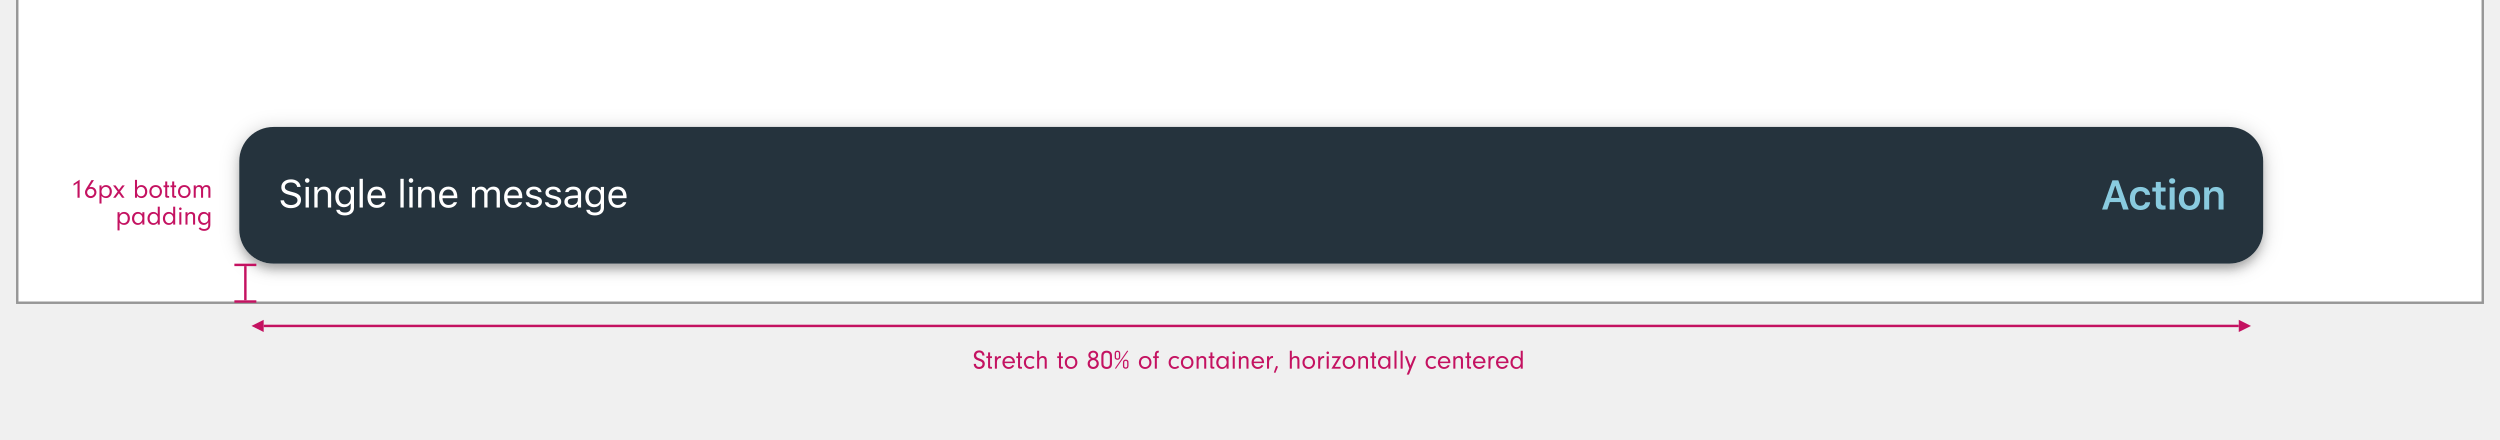
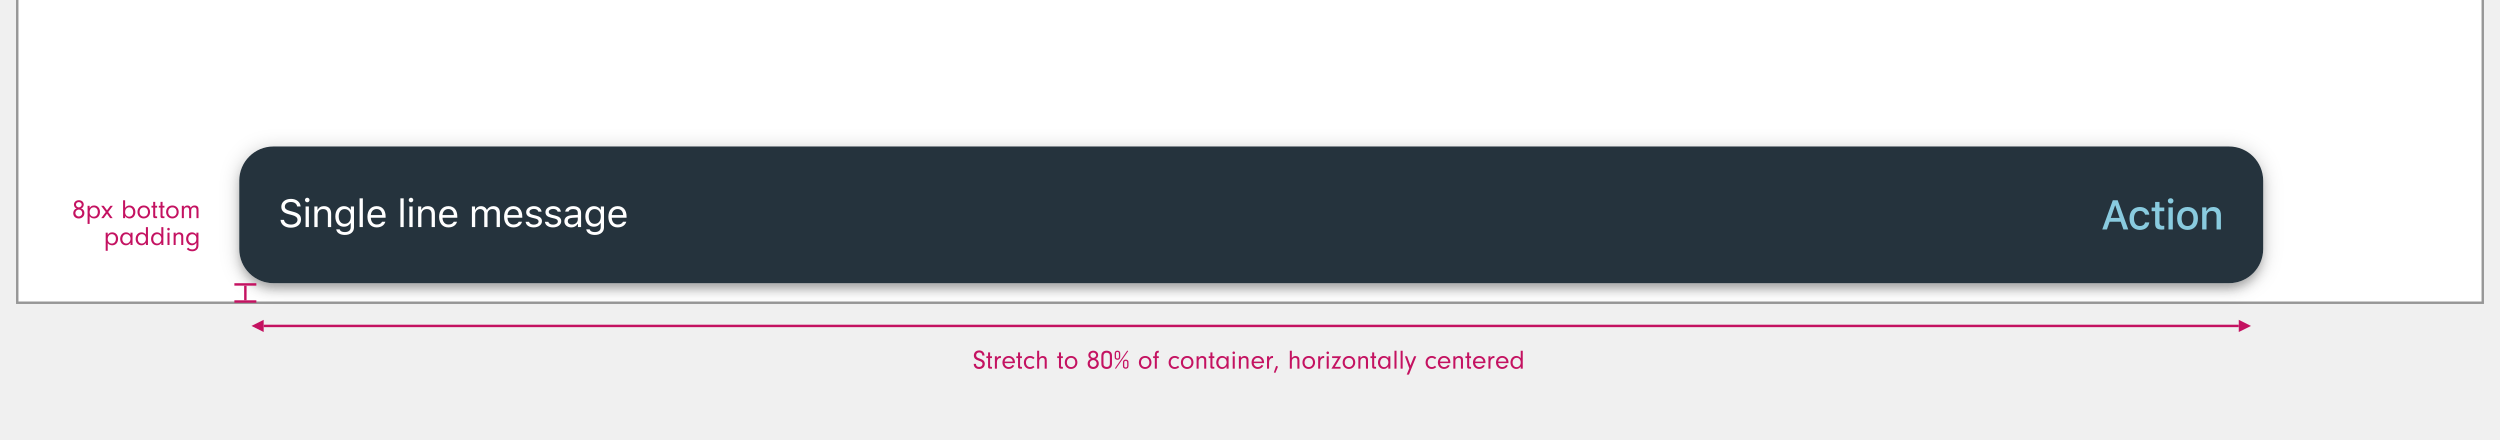
<svg xmlns="http://www.w3.org/2000/svg" xmlns:xlink="http://www.w3.org/1999/xlink" width="1024" height="180" viewBox="0 0 1024 180">
  <defs>
-     <rect id="4-b" width="829" height="56" rx="14" />
+     <rect id="4-b" width="829" height="56" x="0" y="0" rx="14" />
    <filter id="4-a" width="103%" height="144.6%" x="-1.5%" y="-20.5%" filterUnits="objectBoundingBox">
      <feOffset dy="1" in="SourceAlpha" result="shadowOffsetOuter1" />
      <feGaussianBlur in="shadowOffsetOuter1" result="shadowBlurOuter1" stdDeviation="4" />
      <feColorMatrix in="shadowBlurOuter1" result="shadowMatrixOuter1" values="0 0 0 0 0   0 0 0 0 0   0 0 0 0 0  0 0 0 0.2 0" />
      <feMorphology in="SourceAlpha" radius="1" result="shadowSpreadOuter2" />
      <feOffset dy="3" in="shadowSpreadOuter2" result="shadowOffsetOuter2" />
      <feGaussianBlur in="shadowOffsetOuter2" result="shadowBlurOuter2" stdDeviation="1.5" />
      <feColorMatrix in="shadowBlurOuter2" result="shadowMatrixOuter2" values="0 0 0 0 0   0 0 0 0 0   0 0 0 0 0  0 0 0 0.12 0" />
      <feOffset dy="3" in="SourceAlpha" result="shadowOffsetOuter3" />
      <feGaussianBlur in="shadowOffsetOuter3" result="shadowBlurOuter3" stdDeviation="2" />
      <feColorMatrix in="shadowBlurOuter3" result="shadowMatrixOuter3" values="0 0 0 0 0   0 0 0 0 0   0 0 0 0 0  0 0 0 0.14 0" />
      <feMerge>
        <feMergeNode in="shadowMatrixOuter1" />
        <feMergeNode in="shadowMatrixOuter2" />
        <feMergeNode in="shadowMatrixOuter3" />
      </feMerge>
    </filter>
  </defs>
  <g fill="none" fill-rule="evenodd">
    <rect width="1024" height="180" fill="#FFF" fill-opacity=".01" fill-rule="nonzero" />
    <g transform="translate(7)">
      <polyline fill="#FFF" fill-rule="nonzero" stroke="#979797" points="1009.876 0 1009.876 124 0 124 0 0 0 0" transform="translate(.062)" />
-       <g transform="translate(91 52)">
+       <g transform="translate(91 60)">
        <use fill="#000" filter="url(#4-a)" xlink:href="#4-b" />
        <use fill="#F7F7F7" xlink:href="#4-b" />
        <rect width="829" height="56" fill="#25333D" rx="14" />
-         <path fill="#89CBDF" fill-rule="nonzero" d="M9.129,12.833 L8.117,9.77 L3.709,9.77 L2.68,12.833 L0.513,12.833 L4.763,0.855 L7.17,0.855 L11.429,12.833 L9.129,12.833 Z M5.851,3.138 L4.207,8.077 L7.619,8.077 L5.992,3.138 L5.851,3.138 Z M20.208,6.807 L18.249,6.807 C18.058,5.927 17.377,5.296 16.248,5.296 C14.837,5.296 13.999,6.383 13.999,8.268 C13.999,10.177 14.845,11.289 16.248,11.289 C17.319,11.289 18.033,10.783 18.249,9.836 L20.208,9.836 C19.983,11.737 18.556,13.016 16.256,13.016 C13.525,13.016 11.915,11.256 11.915,8.268 C11.915,5.321 13.517,3.569 16.248,3.569 C18.581,3.569 19.992,4.897 20.208,6.807 Z M22.537,1.527 L24.587,1.527 L24.587,3.81 L26.53,3.81 L26.53,5.454 L24.587,5.454 L24.587,9.911 C24.587,10.808 24.969,11.206 25.832,11.206 C26.123,11.206 26.281,11.189 26.53,11.165 L26.53,12.775 C26.231,12.833 25.849,12.875 25.45,12.875 C23.367,12.875 22.537,12.169 22.537,10.409 L22.537,5.454 L21.101,5.454 L21.101,3.81 L22.537,3.81 L22.537,1.527 Z M28.203,12.833 L28.203,3.752 L30.253,3.752 L30.253,12.833 L28.203,12.833 Z M29.224,2.274 C28.477,2.274 27.954,1.793 27.954,1.137 C27.954,0.481 28.477,0 29.224,0 C29.979,0 30.494,0.481 30.494,1.137 C30.494,1.793 29.979,2.274 29.224,2.274 Z M36.31,13.016 C33.587,13.016 31.943,11.239 31.943,8.292 C31.943,5.362 33.612,3.569 36.31,3.569 C39.016,3.569 40.676,5.354 40.676,8.292 C40.676,11.239 39.024,13.016 36.31,13.016 Z M36.31,11.289 C37.746,11.289 38.559,10.193 38.559,8.292 C38.559,6.4 37.737,5.296 36.31,5.296 C34.874,5.296 34.052,6.4 34.052,8.292 C34.052,10.193 34.874,11.289 36.31,11.289 Z M42.341,12.833 L42.341,3.752 L44.325,3.752 L44.325,5.205 L44.466,5.205 C44.898,4.192 45.811,3.569 47.164,3.569 C49.189,3.569 50.293,4.79 50.293,6.956 L50.293,12.833 L48.235,12.833 L48.235,7.446 C48.235,6.06 47.654,5.362 46.4,5.362 C45.172,5.362 44.4,6.209 44.4,7.545 L44.4,12.833 L42.341,12.833 Z" transform="translate(762.487 21)" />
+         <path fill="#89CBDF" fill-rule="nonzero" d="M9.271,17 L8.175,13.821 L3.61,13.821 L2.506,17 L0.597,17 L4.921,5.022 L6.922,5.022 L11.247,17 L9.271,17 Z M5.826,7.197 L4.083,12.26 L7.702,12.26 L5.967,7.197 L5.826,7.197 Z M19.868,10.916 L18.133,10.916 C17.925,10.036 17.195,9.38 16,9.38 C14.506,9.38 13.592,10.525 13.592,12.451 C13.592,14.41 14.514,15.581 16,15.581 C17.129,15.581 17.901,15.066 18.133,14.095 L19.868,14.095 C19.635,15.913 18.241,17.174 16.008,17.174 C13.377,17.174 11.766,15.398 11.766,12.451 C11.766,9.554 13.368,7.786 16,7.786 C18.266,7.786 19.635,9.106 19.868,10.916 Z M22.255,5.711 L24.04,5.711 L24.04,8.002 L25.999,8.002 L25.999,9.504 L24.04,9.504 L24.04,14.153 C24.04,15.099 24.43,15.514 25.318,15.514 C25.592,15.514 25.75,15.498 25.999,15.473 L25.999,16.958 C25.708,17.008 25.376,17.05 25.028,17.05 C23.044,17.05 22.255,16.353 22.255,14.609 L22.255,9.504 L20.819,9.504 L20.819,8.002 L22.255,8.002 L22.255,5.711 Z M27.722,17 L27.722,7.96 L29.499,7.96 L29.499,17 L27.722,17 Z M28.61,6.375 C27.946,6.375 27.457,5.902 27.457,5.288 C27.457,4.665 27.946,4.192 28.61,4.192 C29.274,4.192 29.764,4.665 29.764,5.288 C29.764,5.902 29.274,6.375 28.61,6.375 Z M35.53,17.174 C32.882,17.174 31.263,15.406 31.263,12.476 C31.263,9.562 32.89,7.786 35.53,7.786 C38.161,7.786 39.788,9.562 39.788,12.476 C39.788,15.406 38.17,17.174 35.53,17.174 Z M35.53,15.589 C37.074,15.589 37.954,14.443 37.954,12.476 C37.954,10.517 37.074,9.372 35.53,9.372 C33.978,9.372 33.106,10.517 33.106,12.476 C33.106,14.452 33.978,15.589 35.53,15.589 Z M41.52,17 L41.52,7.96 L43.238,7.96 L43.238,9.396 L43.371,9.396 C43.811,8.392 44.707,7.786 46.069,7.786 C48.086,7.786 49.198,8.998 49.198,11.148 L49.198,17 L47.413,17 L47.413,11.596 C47.413,10.144 46.783,9.421 45.463,9.421 C44.143,9.421 43.305,10.301 43.305,11.712 L43.305,17 L41.52,17 Z" transform="translate(762.487 17)" />
        <path fill="#FFF" fill-rule="nonzero" d="M16.898,30.055 L18.32,30.055 C18.492,31.234 19.617,31.984 21.219,31.984 C22.734,31.984 23.852,31.164 23.852,30.047 C23.852,29.086 23.148,28.477 21.594,28.086 L20.148,27.711 C18.109,27.195 17.227,26.273 17.227,24.672 C17.227,22.758 18.828,21.461 21.211,21.461 C23.391,21.461 25.016,22.758 25.133,24.578 L23.719,24.578 C23.523,23.422 22.57,22.734 21.164,22.734 C19.664,22.734 18.672,23.484 18.672,24.625 C18.672,25.508 19.289,26.016 20.844,26.414 L22.023,26.727 C24.359,27.312 25.297,28.219 25.297,29.875 C25.297,31.945 23.664,33.266 21.086,33.266 C18.695,33.266 17.047,32 16.898,30.055 Z M27.172,33 L27.172,24.578 L28.516,24.578 L28.516,33 L27.172,33 Z M27.844,22.867 C27.328,22.867 26.907,22.445 26.907,21.93 C26.907,21.414 27.328,20.992 27.844,20.992 C28.36,20.992 28.782,21.414 28.782,21.93 C28.782,22.445 28.36,22.867 27.844,22.867 Z M30.758,33 L30.758,24.578 L32.04,24.578 L32.04,25.906 L32.165,25.906 C32.587,24.977 33.407,24.43 34.696,24.43 C36.587,24.43 37.641,25.547 37.641,27.547 L37.641,33 L36.297,33 L36.297,27.875 C36.297,26.359 35.657,25.641 34.313,25.641 C32.969,25.641 32.102,26.539 32.102,28.016 L32.102,33 L30.758,33 Z M43.181,31.688 C44.743,31.688 45.681,30.5 45.681,28.664 C45.681,26.828 44.735,25.641 43.181,25.641 C41.618,25.641 40.743,26.828 40.743,28.664 C40.743,30.5 41.618,31.688 43.181,31.688 Z M43.243,36.234 C41.212,36.234 39.915,35.32 39.712,33.93 L41.134,33.93 C41.282,34.617 42.032,35.062 43.243,35.062 C44.751,35.062 45.649,34.32 45.649,33.078 L45.649,31.422 L45.524,31.422 C44.993,32.352 44.04,32.875 42.884,32.875 C40.704,32.875 39.352,31.188 39.352,28.664 C39.352,26.141 40.72,24.43 42.884,24.43 C44.063,24.43 45.102,25.008 45.587,25.914 L45.712,25.914 L45.712,24.578 L46.993,24.578 L46.993,33.148 C46.993,35.031 45.54,36.234 43.243,36.234 Z M49.282,33 L49.282,21.234 L50.626,21.234 L50.626,33 L49.282,33 Z M56.275,25.617 C54.931,25.617 53.994,26.602 53.892,28.094 L58.533,28.094 C58.502,26.602 57.611,25.617 56.275,25.617 Z M58.494,30.82 L59.837,30.82 C59.431,32.266 58.134,33.148 56.291,33.148 C53.955,33.148 52.494,31.461 52.494,28.797 C52.494,26.148 53.978,24.43 56.291,24.43 C58.564,24.43 59.947,26.047 59.947,28.664 L59.947,29.18 L53.892,29.18 L53.892,29.242 C53.962,30.906 54.892,31.961 56.322,31.961 C57.408,31.961 58.142,31.562 58.494,30.82 Z M66.01,33 L66.01,21.234 L67.354,21.234 L67.354,33 L66.01,33 Z M69.674,33 L69.674,24.578 L71.018,24.578 L71.018,33 L69.674,33 Z M70.346,22.867 C69.831,22.867 69.409,22.445 69.409,21.93 C69.409,21.414 69.831,20.992 70.346,20.992 C70.862,20.992 71.284,21.414 71.284,21.93 C71.284,22.445 70.862,22.867 70.346,22.867 Z M73.261,33 L73.261,24.578 L74.542,24.578 L74.542,25.906 L74.667,25.906 C75.089,24.977 75.909,24.43 77.198,24.43 C79.089,24.43 80.143,25.547 80.143,27.547 L80.143,33 L78.8,33 L78.8,27.875 C78.8,26.359 78.159,25.641 76.815,25.641 C75.472,25.641 74.604,26.539 74.604,28.016 L74.604,33 L73.261,33 Z M85.636,25.617 C84.292,25.617 83.355,26.602 83.253,28.094 L87.894,28.094 C87.863,26.602 86.972,25.617 85.636,25.617 Z M87.855,30.82 L89.198,30.82 C88.792,32.266 87.495,33.148 85.652,33.148 C83.316,33.148 81.855,31.461 81.855,28.797 C81.855,26.148 83.339,24.43 85.652,24.43 C87.925,24.43 89.308,26.047 89.308,28.664 L89.308,29.18 L83.253,29.18 L83.253,29.242 C83.323,30.906 84.253,31.961 85.683,31.961 C86.769,31.961 87.503,31.562 87.855,30.82 Z M95.293,33 L95.293,24.578 L96.574,24.578 L96.574,25.906 L96.699,25.906 C97.082,24.969 97.926,24.43 99.051,24.43 C100.191,24.43 100.988,25.031 101.379,25.906 L101.504,25.906 C101.957,25.016 102.918,24.43 104.082,24.43 C105.801,24.43 106.762,25.414 106.762,27.18 L106.762,33 L105.418,33 L105.418,27.492 C105.418,26.25 104.832,25.641 103.644,25.641 C102.472,25.641 101.691,26.516 101.691,27.586 L101.691,33 L100.347,33 L100.347,27.281 C100.347,26.281 99.652,25.641 98.59,25.641 C97.488,25.641 96.637,26.594 96.637,27.781 L96.637,33 L95.293,33 Z M112.254,25.617 C110.91,25.617 109.973,26.602 109.871,28.094 L114.512,28.094 C114.481,26.602 113.59,25.617 112.254,25.617 Z M114.473,30.82 L115.817,30.82 C115.41,32.266 114.113,33.148 112.27,33.148 C109.934,33.148 108.473,31.461 108.473,28.797 C108.473,26.148 109.957,24.43 112.27,24.43 C114.543,24.43 115.926,26.047 115.926,28.664 L115.926,29.18 L109.871,29.18 L109.871,29.242 C109.942,30.906 110.871,31.961 112.301,31.961 C113.387,31.961 114.121,31.562 114.473,30.82 Z M117.52,26.883 C117.52,25.484 118.872,24.43 120.661,24.43 C122.426,24.43 123.653,25.305 123.832,26.688 L122.504,26.688 C122.325,26.016 121.668,25.57 120.653,25.57 C119.653,25.57 118.872,26.078 118.872,26.828 C118.872,27.406 119.34,27.766 120.332,28.008 L121.629,28.32 C123.215,28.703 123.981,29.391 123.981,30.602 C123.981,32.109 122.52,33.148 120.606,33.148 C118.731,33.148 117.442,32.25 117.293,30.852 L118.676,30.852 C118.903,31.562 119.575,32.016 120.653,32.016 C121.786,32.016 122.598,31.477 122.598,30.703 C122.598,30.125 122.161,29.734 121.262,29.516 L119.817,29.164 C118.239,28.781 117.52,28.102 117.52,26.883 Z M125.419,26.883 C125.419,25.484 126.77,24.43 128.559,24.43 C130.325,24.43 131.552,25.305 131.731,26.688 L130.403,26.688 C130.223,26.016 129.567,25.57 128.552,25.57 C127.552,25.57 126.77,26.078 126.77,26.828 C126.77,27.406 127.239,27.766 128.231,28.008 L129.528,28.32 C131.114,28.703 131.88,29.391 131.88,30.602 C131.88,32.109 130.419,33.148 128.505,33.148 C126.63,33.148 125.341,32.25 125.192,30.852 L126.575,30.852 C126.802,31.562 127.473,32.016 128.552,32.016 C129.684,32.016 130.497,31.477 130.497,30.703 C130.497,30.125 130.059,29.734 129.161,29.516 L127.716,29.164 C126.138,28.781 125.419,28.102 125.419,26.883 Z M136.263,31.969 C137.646,31.969 138.669,31.062 138.669,29.859 L138.669,29.086 L136.403,29.234 C135.122,29.32 134.56,29.766 134.56,30.609 C134.56,31.469 135.286,31.969 136.263,31.969 Z M136.013,33.148 C134.38,33.148 133.169,32.18 133.169,30.641 C133.169,29.133 134.278,28.266 136.239,28.148 L138.669,28 L138.669,27.234 C138.669,26.195 138.021,25.625 136.763,25.625 C135.755,25.625 135.052,26.008 134.864,26.672 L133.505,26.672 C133.685,25.32 135.013,24.43 136.81,24.43 C138.864,24.43 140.013,25.484 140.013,27.234 L140.013,33 L138.732,33 L138.732,31.758 L138.607,31.758 C138.06,32.656 137.138,33.148 136.013,33.148 Z M145.583,31.688 C147.146,31.688 148.083,30.5 148.083,28.664 C148.083,26.828 147.138,25.641 145.583,25.641 C144.021,25.641 143.146,26.828 143.146,28.664 C143.146,30.5 144.021,31.688 145.583,31.688 Z M145.646,36.234 C143.615,36.234 142.318,35.32 142.115,33.93 L143.537,33.93 C143.685,34.617 144.435,35.062 145.646,35.062 C147.154,35.062 148.052,34.32 148.052,33.078 L148.052,31.422 L147.927,31.422 C147.396,32.352 146.443,32.875 145.287,32.875 C143.107,32.875 141.755,31.188 141.755,28.664 C141.755,26.141 143.123,24.43 145.287,24.43 C146.466,24.43 147.505,25.008 147.99,25.914 L148.115,25.914 L148.115,24.578 L149.396,24.578 L149.396,33.148 C149.396,35.031 147.943,36.234 145.646,36.234 Z M154.967,25.617 C153.623,25.617 152.685,26.602 152.584,28.094 L157.224,28.094 C157.193,26.602 156.303,25.617 154.967,25.617 Z M157.185,30.82 L158.529,30.82 C158.123,32.266 156.826,33.148 154.982,33.148 C152.646,33.148 151.185,31.461 151.185,28.797 C151.185,26.148 152.67,24.43 154.982,24.43 C157.256,24.43 158.638,26.047 158.638,28.664 L158.638,29.18 L152.584,29.18 L152.584,29.242 C152.654,30.906 153.584,31.961 155.013,31.961 C156.099,31.961 156.834,31.562 157.185,30.82 Z" />
      </g>
-       <path fill="#C41261" fill-rule="nonzero" d="M24.747,74.994 L23.13,76.072 L23.13,75.236 L25.616,73.608 L25.616,81 L24.747,81 L24.747,74.994 Z M31.501,73.773 L29.62,76.71 C29.928,76.6 30.071,76.567 30.335,76.567 C31.556,76.567 32.502,77.524 32.502,78.767 C32.502,80.065 31.435,81.132 30.137,81.132 C28.828,81.132 27.816,80.098 27.816,78.767 C27.816,78.228 27.959,77.821 28.377,77.15 L30.478,73.773 L31.501,73.773 Z M30.181,77.315 C29.345,77.315 28.685,77.953 28.685,78.767 C28.685,79.625 29.334,80.307 30.159,80.307 C30.984,80.307 31.644,79.636 31.644,78.8 C31.644,77.975 30.995,77.315 30.181,77.315 Z M33.745,75.929 L34.581,75.929 L34.581,76.853 C35.065,76.105 35.582,75.808 36.429,75.808 C37.837,75.808 38.816,76.886 38.816,78.426 C38.816,80.021 37.837,81.121 36.429,81.121 C36.033,81.121 35.67,81.033 35.318,80.857 C35.01,80.703 34.856,80.571 34.581,80.208 L34.581,83.376 L33.745,83.376 L33.745,75.929 Z M36.286,76.556 C35.274,76.556 34.581,77.359 34.581,78.547 C34.581,79.658 35.252,80.395 36.253,80.395 C37.254,80.395 37.925,79.614 37.925,78.459 C37.925,77.865 37.782,77.414 37.485,77.084 C37.188,76.754 36.737,76.556 36.286,76.556 Z M41.698,79.163 L40.345,81 L39.322,81 L41.192,78.481 L39.289,75.929 L40.345,75.929 L41.698,77.788 L43.084,75.929 L44.107,75.929 L42.193,78.481 L44.019,81 L42.996,81 L41.698,79.163 Z M49.123,80.131 L49.123,81 L48.287,81 L48.287,73.663 L49.123,73.663 L49.123,76.798 C49.629,76.105 50.168,75.808 50.905,75.808 C52.324,75.808 53.314,76.908 53.314,78.481 C53.314,80.032 52.335,81.121 50.949,81.121 C50.168,81.121 49.618,80.824 49.123,80.131 Z M50.795,76.556 C49.827,76.556 49.112,77.359 49.112,78.47 C49.112,79.625 49.772,80.395 50.762,80.395 C51.763,80.395 52.434,79.636 52.434,78.503 C52.434,77.37 51.752,76.556 50.795,76.556 Z M56.779,75.808 C58.275,75.808 59.342,76.919 59.342,78.481 C59.342,79.966 58.198,81.121 56.746,81.121 C55.239,81.121 54.183,80.021 54.183,78.459 C54.183,76.886 55.239,75.808 56.779,75.808 Z M56.779,76.578 C55.734,76.578 55.041,77.337 55.041,78.47 C55.041,79.592 55.734,80.351 56.768,80.351 C57.769,80.351 58.484,79.57 58.484,78.47 C58.484,77.337 57.802,76.578 56.779,76.578 Z M61.509,76.666 L61.509,79.966 C61.52,80.219 61.586,80.274 61.894,80.274 L62.279,80.274 L62.279,81 L61.498,81 C60.904,80.989 60.673,80.769 60.673,80.208 L60.673,76.666 L59.969,76.666 L59.969,75.929 L60.673,75.929 L60.673,74.334 L61.509,74.334 L61.509,75.929 L62.279,75.929 L62.279,76.666 L61.509,76.666 Z M64.358,76.666 L64.358,79.966 C64.369,80.219 64.435,80.274 64.743,80.274 L65.128,80.274 L65.128,81 L64.347,81 C63.753,80.989 63.522,80.769 63.522,80.208 L63.522,76.666 L62.818,76.666 L62.818,75.929 L63.522,75.929 L63.522,74.334 L64.358,74.334 L64.358,75.929 L65.128,75.929 L65.128,76.666 L64.358,76.666 Z M68.505,75.808 C70.001,75.808 71.068,76.919 71.068,78.481 C71.068,79.966 69.924,81.121 68.472,81.121 C66.965,81.121 65.909,80.021 65.909,78.459 C65.909,76.886 66.965,75.808 68.505,75.808 Z M68.505,76.578 C67.46,76.578 66.767,77.337 66.767,78.47 C66.767,79.592 67.46,80.351 68.494,80.351 C69.495,80.351 70.21,79.57 70.21,78.47 C70.21,77.337 69.528,76.578 68.505,76.578 Z M72.344,75.929 L73.18,75.929 L73.18,76.633 C73.565,76.05 73.994,75.808 74.621,75.808 C75.314,75.808 75.754,76.105 75.985,76.732 C76.359,76.083 76.832,75.808 77.591,75.808 C78.174,75.808 78.614,75.995 78.878,76.347 C79.12,76.666 79.186,76.952 79.186,77.755 L79.186,81 L78.35,81 L78.35,77.953 C78.35,77.337 78.328,77.194 78.207,76.985 C78.053,76.721 77.723,76.556 77.327,76.556 C76.59,76.556 76.183,77.051 76.183,77.953 L76.183,81 L75.347,81 L75.347,77.964 C75.347,77.469 75.303,77.216 75.182,76.996 C75.039,76.71 74.731,76.556 74.357,76.556 C73.62,76.556 73.18,77.084 73.18,77.964 L73.18,81 L72.344,81 L72.344,75.929 Z M41.137,86.929 L41.973,86.929 L41.973,87.853 C42.457,87.105 42.974,86.808 43.821,86.808 C45.229,86.808 46.208,87.886 46.208,89.426 C46.208,91.021 45.229,92.121 43.821,92.121 C43.425,92.121 43.062,92.033 42.71,91.857 C42.402,91.703 42.248,91.571 41.973,91.208 L41.973,94.376 L41.137,94.376 L41.137,86.929 Z M43.678,87.556 C42.666,87.556 41.973,88.359 41.973,89.547 C41.973,90.658 42.644,91.395 43.645,91.395 C44.646,91.395 45.317,90.614 45.317,89.459 C45.317,88.865 45.174,88.414 44.877,88.084 C44.58,87.754 44.129,87.556 43.678,87.556 Z M51.301,87.765 L51.301,86.929 L52.137,86.929 L52.137,92 L51.301,92 L51.301,91.021 C50.795,91.78 50.223,92.121 49.453,92.121 C48.056,92.121 47.066,91.021 47.066,89.481 C47.066,87.93 48.078,86.808 49.475,86.808 C50.245,86.808 50.806,87.105 51.301,87.765 Z M49.596,87.556 C49.046,87.556 48.661,87.743 48.364,88.161 C48.1,88.524 47.946,89.008 47.946,89.503 C47.946,90.581 48.65,91.395 49.574,91.395 C50.531,91.395 51.312,90.504 51.312,89.415 C51.312,88.315 50.608,87.556 49.596,87.556 Z M57.615,87.699 L57.615,84.663 L58.451,84.663 L58.451,92 L57.615,92 L57.615,91.131 C57.109,91.824 56.57,92.121 55.8,92.121 C54.403,92.121 53.413,91.032 53.413,89.492 C53.413,87.952 54.425,86.808 55.8,86.808 C56.548,86.808 57.12,87.083 57.615,87.699 Z M55.976,87.556 C54.975,87.556 54.293,88.348 54.293,89.503 C54.293,90.614 54.964,91.395 55.921,91.395 C56.9,91.395 57.615,90.581 57.615,89.481 C57.615,88.337 56.944,87.556 55.976,87.556 Z M63.929,87.699 L63.929,84.663 L64.765,84.663 L64.765,92 L63.929,92 L63.929,91.131 C63.423,91.824 62.884,92.121 62.114,92.121 C60.717,92.121 59.727,91.032 59.727,89.492 C59.727,87.952 60.739,86.808 62.114,86.808 C62.862,86.808 63.434,87.083 63.929,87.699 Z M62.29,87.556 C61.289,87.556 60.607,88.348 60.607,89.503 C60.607,90.614 61.278,91.395 62.235,91.395 C63.214,91.395 63.929,90.581 63.929,89.481 C63.929,88.337 63.258,87.556 62.29,87.556 Z M67.284,86.929 L67.284,92 L66.448,92 L66.448,86.929 L67.284,86.929 Z M66.877,84.96 C67.174,84.96 67.405,85.202 67.405,85.51 C67.405,85.807 67.163,86.038 66.866,86.038 C66.569,86.038 66.338,85.807 66.338,85.499 C66.338,85.191 66.569,84.96 66.877,84.96 Z M68.967,86.929 L69.803,86.929 L69.803,87.644 C70.243,87.05 70.683,86.808 71.31,86.808 C71.772,86.808 72.19,86.962 72.487,87.226 C72.806,87.534 72.916,87.886 72.916,88.579 L72.916,92 L72.08,92 L72.08,88.766 C72.08,88.315 72.025,88.073 71.893,87.897 C71.739,87.688 71.442,87.556 71.101,87.556 C70.727,87.556 70.386,87.699 70.133,87.985 C69.891,88.249 69.803,88.491 69.803,88.909 L69.803,92 L68.967,92 L68.967,86.929 Z M78.317,87.798 L78.317,86.929 L79.153,86.929 L79.153,92.033 C79.153,92.88 78.944,93.452 78.482,93.892 C78.031,94.332 77.382,94.563 76.612,94.563 C75.666,94.563 74.918,94.255 74.368,93.639 L74.94,93.067 C75.171,93.309 75.281,93.408 75.424,93.507 C75.71,93.683 76.183,93.804 76.612,93.804 C77.14,93.804 77.646,93.617 77.932,93.309 C78.185,93.034 78.317,92.627 78.317,92.099 L78.317,91.032 C77.822,91.78 77.239,92.121 76.447,92.121 C75.105,92.121 74.104,90.988 74.104,89.481 C74.104,88.667 74.401,87.886 74.907,87.402 C75.314,87.006 75.864,86.808 76.513,86.808 C77.283,86.808 77.8,87.094 78.317,87.798 Z M76.667,87.578 C75.677,87.578 74.984,88.348 74.984,89.448 C74.984,90.537 75.688,91.351 76.645,91.351 C77.129,91.351 77.602,91.12 77.932,90.735 C78.152,90.482 78.295,89.987 78.295,89.481 C78.295,88.821 78.196,88.469 77.899,88.139 C77.591,87.798 77.118,87.578 76.667,87.578 Z" />
-       <g fill="#C41261" transform="translate(89 108)">
-         <rect width="1" height="14" x="4" y="1" />
+       <path fill="#C41261" fill-rule="nonzero" d="M26.168,85.377 C26.586,85.509 26.784,85.608 27.015,85.85 C27.378,86.213 27.565,86.697 27.565,87.269 C27.565,88.567 26.608,89.491 25.266,89.491 C23.935,89.491 23,88.6 23,87.346 C23,86.763 23.198,86.235 23.55,85.872 C23.781,85.63 23.968,85.52 24.408,85.377 C24.023,85.245 23.858,85.135 23.66,84.893 C23.418,84.596 23.286,84.222 23.286,83.815 C23.286,82.77 24.144,82 25.31,82 C26.465,82 27.301,82.759 27.301,83.804 C27.301,84.222 27.158,84.618 26.894,84.926 C26.696,85.146 26.542,85.245 26.168,85.377 Z M25.31,82.77 C24.606,82.77 24.122,83.21 24.122,83.826 C24.122,84.453 24.639,84.948 25.288,84.948 C25.915,84.948 26.476,84.431 26.476,83.837 C26.476,83.265 25.937,82.77 25.31,82.77 Z M25.299,85.839 C24.507,85.839 23.869,86.466 23.869,87.258 C23.869,88.039 24.496,88.677 25.277,88.677 C26.058,88.677 26.685,88.039 26.685,87.258 C26.685,86.488 26.058,85.839 25.299,85.839 Z M28.874,84.288 L29.71,84.288 L29.71,85.212 C30.194,84.464 30.711,84.167 31.558,84.167 C32.966,84.167 33.945,85.245 33.945,86.785 C33.945,88.38 32.966,89.48 31.558,89.48 C31.162,89.48 30.799,89.392 30.447,89.216 C30.139,89.062 29.985,88.93 29.71,88.567 L29.71,91.735 L28.874,91.735 L28.874,84.288 Z M31.415,84.915 C30.403,84.915 29.71,85.718 29.71,86.906 C29.71,88.017 30.381,88.754 31.382,88.754 C32.383,88.754 33.054,87.973 33.054,86.818 C33.054,86.224 32.911,85.773 32.614,85.443 C32.317,85.113 31.866,84.915 31.415,84.915 Z M36.827,87.522 L35.474,89.359 L34.451,89.359 L36.321,86.84 L34.418,84.288 L35.474,84.288 L36.827,86.147 L38.213,84.288 L39.236,84.288 L37.322,86.84 L39.148,89.359 L38.125,89.359 L36.827,87.522 Z M44.252,88.49 L44.252,89.359 L43.416,89.359 L43.416,82.022 L44.252,82.022 L44.252,85.157 C44.758,84.464 45.297,84.167 46.034,84.167 C47.453,84.167 48.443,85.267 48.443,86.84 C48.443,88.391 47.464,89.48 46.078,89.48 C45.297,89.48 44.747,89.183 44.252,88.49 Z M45.924,84.915 C44.956,84.915 44.241,85.718 44.241,86.829 C44.241,87.984 44.901,88.754 45.891,88.754 C46.892,88.754 47.563,87.995 47.563,86.862 C47.563,85.729 46.881,84.915 45.924,84.915 Z M51.908,84.167 C53.404,84.167 54.471,85.278 54.471,86.84 C54.471,88.325 53.327,89.48 51.875,89.48 C50.368,89.48 49.312,88.38 49.312,86.818 C49.312,85.245 50.368,84.167 51.908,84.167 Z M51.908,84.937 C50.863,84.937 50.17,85.696 50.17,86.829 C50.17,87.951 50.863,88.71 51.897,88.71 C52.898,88.71 53.613,87.929 53.613,86.829 C53.613,85.696 52.931,84.937 51.908,84.937 Z M56.583,85.025 L56.583,88.325 C56.594,88.578 56.66,88.633 56.968,88.633 L57.353,88.633 L57.353,89.359 L56.572,89.359 C55.978,89.348 55.747,89.128 55.747,88.567 L55.747,85.025 L55.043,85.025 L55.043,84.288 L55.747,84.288 L55.747,82.693 L56.583,82.693 L56.583,84.288 L57.353,84.288 L57.353,85.025 L56.583,85.025 Z M59.586,85.025 L59.586,88.325 C59.597,88.578 59.663,88.633 59.971,88.633 L60.356,88.633 L60.356,89.359 L59.575,89.359 C58.981,89.348 58.75,89.128 58.75,88.567 L58.75,85.025 L58.046,85.025 L58.046,84.288 L58.75,84.288 L58.75,82.693 L59.586,82.693 L59.586,84.288 L60.356,84.288 L60.356,85.025 L59.586,85.025 Z M63.634,84.167 C65.13,84.167 66.197,85.278 66.197,86.84 C66.197,88.325 65.053,89.48 63.601,89.48 C62.094,89.48 61.038,88.38 61.038,86.818 C61.038,85.245 62.094,84.167 63.634,84.167 Z M63.634,84.937 C62.589,84.937 61.896,85.696 61.896,86.829 C61.896,87.951 62.589,88.71 63.623,88.71 C64.624,88.71 65.339,87.929 65.339,86.829 C65.339,85.696 64.657,84.937 63.634,84.937 Z M67.473,84.288 L68.309,84.288 L68.309,84.992 C68.694,84.409 69.123,84.167 69.75,84.167 C70.443,84.167 70.883,84.464 71.114,85.091 C71.488,84.442 71.961,84.167 72.72,84.167 C73.303,84.167 73.743,84.354 74.007,84.706 C74.249,85.025 74.315,85.311 74.315,86.114 L74.315,89.359 L73.479,89.359 L73.479,86.312 C73.479,85.696 73.457,85.553 73.336,85.344 C73.182,85.08 72.852,84.915 72.456,84.915 C71.719,84.915 71.312,85.41 71.312,86.312 L71.312,89.359 L70.476,89.359 L70.476,86.323 C70.476,85.828 70.432,85.575 70.311,85.355 C70.168,85.069 69.86,84.915 69.486,84.915 C68.749,84.915 68.309,85.443 68.309,86.323 L68.309,89.359 L67.473,89.359 L67.473,84.288 Z M36.288,95.288 L37.124,95.288 L37.124,96.212 C37.608,95.464 38.125,95.167 38.972,95.167 C40.38,95.167 41.359,96.245 41.359,97.785 C41.359,99.38 40.38,100.48 38.972,100.48 C38.576,100.48 38.213,100.392 37.861,100.216 C37.553,100.062 37.399,99.93 37.124,99.567 L37.124,102.735 L36.288,102.735 L36.288,95.288 Z M38.829,95.915 C37.817,95.915 37.124,96.718 37.124,97.906 C37.124,99.017 37.795,99.754 38.796,99.754 C39.797,99.754 40.468,98.973 40.468,97.818 C40.468,97.224 40.325,96.773 40.028,96.443 C39.731,96.113 39.28,95.915 38.829,95.915 Z M46.452,96.124 L46.452,95.288 L47.288,95.288 L47.288,100.359 L46.452,100.359 L46.452,99.38 C45.946,100.139 45.374,100.48 44.604,100.48 C43.207,100.48 42.217,99.38 42.217,97.84 C42.217,96.289 43.229,95.167 44.626,95.167 C45.396,95.167 45.957,95.464 46.452,96.124 Z M44.747,95.915 C44.197,95.915 43.812,96.102 43.515,96.52 C43.251,96.883 43.097,97.367 43.097,97.862 C43.097,98.94 43.801,99.754 44.725,99.754 C45.682,99.754 46.463,98.863 46.463,97.774 C46.463,96.674 45.759,95.915 44.747,95.915 Z M52.766,96.058 L52.766,93.022 L53.602,93.022 L53.602,100.359 L52.766,100.359 L52.766,99.49 C52.26,100.183 51.721,100.48 50.951,100.48 C49.554,100.48 48.564,99.391 48.564,97.851 C48.564,96.311 49.576,95.167 50.951,95.167 C51.699,95.167 52.271,95.442 52.766,96.058 Z M51.127,95.915 C50.126,95.915 49.444,96.707 49.444,97.862 C49.444,98.973 50.115,99.754 51.072,99.754 C52.051,99.754 52.766,98.94 52.766,97.84 C52.766,96.696 52.095,95.915 51.127,95.915 Z M59.08,96.058 L59.08,93.022 L59.916,93.022 L59.916,100.359 L59.08,100.359 L59.08,99.49 C58.574,100.183 58.035,100.48 57.265,100.48 C55.868,100.48 54.878,99.391 54.878,97.851 C54.878,96.311 55.89,95.167 57.265,95.167 C58.013,95.167 58.585,95.442 59.08,96.058 Z M57.441,95.915 C56.44,95.915 55.758,96.707 55.758,97.862 C55.758,98.973 56.429,99.754 57.386,99.754 C58.365,99.754 59.08,98.94 59.08,97.84 C59.08,96.696 58.409,95.915 57.441,95.915 Z M62.435,95.288 L62.435,100.359 L61.599,100.359 L61.599,95.288 L62.435,95.288 Z M62.028,93.319 C62.325,93.319 62.556,93.561 62.556,93.869 C62.556,94.166 62.314,94.397 62.017,94.397 C61.72,94.397 61.489,94.166 61.489,93.858 C61.489,93.55 61.72,93.319 62.028,93.319 Z M64.118,95.288 L64.954,95.288 L64.954,96.003 C65.394,95.409 65.834,95.167 66.461,95.167 C66.923,95.167 67.341,95.321 67.638,95.585 C67.957,95.893 68.067,96.245 68.067,96.938 L68.067,100.359 L67.231,100.359 L67.231,97.125 C67.231,96.674 67.176,96.432 67.044,96.256 C66.89,96.047 66.593,95.915 66.252,95.915 C65.878,95.915 65.537,96.058 65.284,96.344 C65.042,96.608 64.954,96.85 64.954,97.268 L64.954,100.359 L64.118,100.359 L64.118,95.288 Z M73.446,96.157 L73.446,95.288 L74.282,95.288 L74.282,100.392 C74.282,101.239 74.073,101.811 73.611,102.251 C73.16,102.691 72.511,102.922 71.741,102.922 C70.795,102.922 70.047,102.614 69.497,101.998 L70.069,101.426 C70.3,101.668 70.41,101.767 70.553,101.866 C70.839,102.042 71.312,102.163 71.741,102.163 C72.269,102.163 72.775,101.976 73.061,101.668 C73.314,101.393 73.446,100.986 73.446,100.458 L73.446,99.391 C72.951,100.139 72.368,100.48 71.576,100.48 C70.234,100.48 69.233,99.347 69.233,97.84 C69.233,97.026 69.53,96.245 70.036,95.761 C70.443,95.365 70.993,95.167 71.642,95.167 C72.412,95.167 72.929,95.453 73.446,96.157 Z M71.796,95.937 C70.806,95.937 70.113,96.707 70.113,97.807 C70.113,98.896 70.817,99.71 71.774,99.71 C72.258,99.71 72.731,99.479 73.061,99.094 C73.281,98.841 73.424,98.346 73.424,97.84 C73.424,97.18 73.325,96.828 73.028,96.498 C72.72,96.157 72.247,95.937 71.796,95.937 Z" />
+       <path d="M26.168,77.377 C26.586,77.509 26.784,77.608 27.015,77.85 C27.378,78.213 27.565,78.697 27.565,79.269 C27.565,80.567 26.608,81.491 25.266,81.491 C23.935,81.491 23,80.6 23,79.346 C23,78.763 23.198,78.235 23.55,77.872 C23.781,77.63 23.968,77.52 24.408,77.377 C24.023,77.245 23.858,77.135 23.66,76.893 C23.418,76.596 23.286,76.222 23.286,75.815 C23.286,74.77 24.144,74 25.31,74 C26.465,74 27.301,74.759 27.301,75.804 C27.301,76.222 27.158,76.618 26.894,76.926 C26.696,77.146 26.542,77.245 26.168,77.377 Z" />
+       <g fill="#C41261" transform="translate(89 116)">
+         <rect width="1" height="6" x="4" y="1" />
        <rect width="9" height="1" />
-         <rect width="9" height="1" y="15" />
+         <rect width="9" height="1" y="7" />
      </g>
      <path fill="#C41261" fill-rule="nonzero" d="M391.849,149.031 L392.729,149.031 C392.773,149.867 393.224,150.307 394.027,150.307 C394.852,150.307 395.435,149.801 395.435,149.064 C395.435,148.426 395.105,148.129 393.95,147.744 C393.081,147.447 392.795,147.304 392.465,147.007 C392.091,146.666 391.893,146.182 391.893,145.621 C391.893,144.378 392.784,143.531 394.082,143.531 C395.38,143.531 396.227,144.356 396.26,145.632 L395.336,145.632 C395.325,145.258 395.281,145.082 395.16,144.873 C394.951,144.554 394.544,144.356 394.071,144.356 C393.345,144.356 392.828,144.851 392.828,145.555 C392.828,145.907 392.982,146.215 393.246,146.402 C393.477,146.567 393.675,146.655 394.423,146.919 C395.204,147.194 395.578,147.392 395.875,147.711 C396.194,148.052 396.37,148.514 396.37,149.009 C396.37,150.274 395.435,151.132 394.06,151.132 C393.125,151.132 392.487,150.802 392.102,150.142 C391.926,149.845 391.849,149.537 391.849,149.185 L391.849,149.031 Z M398.548,146.666 L398.548,149.966 C398.559,150.219 398.625,150.274 398.933,150.274 L399.318,150.274 L399.318,151 L398.537,151 C397.943,150.989 397.712,150.769 397.712,150.208 L397.712,146.666 L397.008,146.666 L397.008,145.929 L397.712,145.929 L397.712,144.334 L398.548,144.334 L398.548,145.929 L399.318,145.929 L399.318,146.666 L398.548,146.666 Z M400.506,145.929 L401.342,145.929 L401.342,146.787 C401.496,146.424 401.606,146.27 401.804,146.116 C402.057,145.918 402.409,145.808 402.772,145.808 L402.97,145.808 L402.97,146.655 C402.882,146.644 402.794,146.644 402.739,146.644 C402.288,146.644 401.892,146.853 401.639,147.227 C401.419,147.546 401.342,147.843 401.342,148.426 L401.342,151 L400.506,151 L400.506,145.929 Z M408.712,148.734 L404.488,148.734 C404.532,149.163 404.609,149.383 404.818,149.658 C405.148,150.109 405.632,150.351 406.182,150.351 C406.809,150.351 407.403,150.01 407.7,149.482 L408.437,149.757 C408.019,150.604 407.15,151.121 406.182,151.121 C404.675,151.121 403.597,150.021 403.597,148.481 C403.597,146.919 404.664,145.808 406.149,145.808 C407.623,145.808 408.723,146.919 408.723,148.404 C408.723,148.47 408.723,148.613 408.712,148.734 Z M404.499,148.118 L407.832,148.118 C407.799,147.722 407.722,147.502 407.546,147.249 C407.227,146.82 406.71,146.556 406.149,146.556 C405.588,146.556 405.082,146.82 404.785,147.26 C404.631,147.502 404.565,147.711 404.499,148.118 Z M410.824,146.666 L410.824,149.966 C410.835,150.219 410.901,150.274 411.209,150.274 L411.594,150.274 L411.594,151 L410.813,151 C410.219,150.989 409.988,150.769 409.988,150.208 L409.988,146.666 L409.284,146.666 L409.284,145.929 L409.988,145.929 L409.988,144.334 L410.824,144.334 L410.824,145.929 L411.594,145.929 L411.594,146.666 L410.824,146.666 Z M416.214,149.801 L416.731,150.373 C416.159,150.89 415.598,151.121 414.861,151.121 C413.409,151.121 412.375,150.021 412.375,148.481 C412.375,146.908 413.42,145.808 414.905,145.808 C415.631,145.808 416.225,146.05 416.753,146.567 L416.214,147.106 C415.829,146.754 415.4,146.578 414.927,146.578 C413.926,146.578 413.233,147.348 413.233,148.448 C413.233,149.57 413.926,150.351 414.916,150.351 C415.411,150.351 415.807,150.186 416.214,149.801 Z M418.645,143.663 L418.645,146.633 C419.107,146.061 419.569,145.808 420.174,145.808 C420.614,145.808 421.076,145.984 421.351,146.27 C421.626,146.545 421.747,146.941 421.747,147.59 L421.747,151 L420.911,151 L420.911,147.634 C420.911,146.941 420.57,146.556 419.965,146.556 C419.58,146.556 419.239,146.71 418.975,147.007 C418.722,147.293 418.645,147.546 418.645,148.03 L418.645,151 L417.809,151 L417.809,143.663 L418.645,143.663 Z M427.588,146.666 L427.588,149.966 C427.599,150.219 427.665,150.274 427.973,150.274 L428.358,150.274 L428.358,151 L427.577,151 C426.983,150.989 426.752,150.769 426.752,150.208 L426.752,146.666 L426.048,146.666 L426.048,145.929 L426.752,145.929 L426.752,144.334 L427.588,144.334 L427.588,145.929 L428.358,145.929 L428.358,146.666 L427.588,146.666 Z M431.735,145.808 C433.231,145.808 434.298,146.919 434.298,148.481 C434.298,149.966 433.154,151.121 431.702,151.121 C430.195,151.121 429.139,150.021 429.139,148.459 C429.139,146.886 430.195,145.808 431.735,145.808 Z M431.735,146.578 C430.69,146.578 429.997,147.337 429.997,148.47 C429.997,149.592 430.69,150.351 431.724,150.351 C432.725,150.351 433.44,149.57 433.44,148.47 C433.44,147.337 432.758,146.578 431.735,146.578 Z M441.668,147.018 C442.086,147.15 442.284,147.249 442.515,147.491 C442.878,147.854 443.065,148.338 443.065,148.91 C443.065,150.208 442.108,151.132 440.766,151.132 C439.435,151.132 438.5,150.241 438.5,148.987 C438.5,148.404 438.698,147.876 439.05,147.513 C439.281,147.271 439.468,147.161 439.908,147.018 C439.523,146.886 439.358,146.776 439.16,146.534 C438.918,146.237 438.786,145.863 438.786,145.456 C438.786,144.411 439.644,143.641 440.81,143.641 C441.965,143.641 442.801,144.4 442.801,145.445 C442.801,145.863 442.658,146.259 442.394,146.567 C442.196,146.787 442.042,146.886 441.668,147.018 Z M440.81,144.411 C440.106,144.411 439.622,144.851 439.622,145.467 C439.622,146.094 440.139,146.589 440.788,146.589 C441.415,146.589 441.976,146.072 441.976,145.478 C441.976,144.906 441.437,144.411 440.81,144.411 Z M440.799,147.48 C440.007,147.48 439.369,148.107 439.369,148.899 C439.369,149.68 439.996,150.318 440.777,150.318 C441.558,150.318 442.185,149.68 442.185,148.899 C442.185,148.129 441.558,147.48 440.799,147.48 Z M448.466,145.874 L448.466,148.789 C448.466,149.614 448.312,150.12 447.949,150.505 C447.564,150.912 446.981,151.121 446.288,151.121 C445.573,151.121 444.979,150.901 444.594,150.483 C444.209,150.076 444.11,149.658 444.11,148.547 L444.11,146.127 C444.11,145.17 444.22,144.719 444.55,144.323 C444.913,143.883 445.518,143.641 446.266,143.641 C446.937,143.641 447.487,143.828 447.894,144.191 C448.312,144.576 448.466,145.016 448.466,145.874 Z M444.979,146.149 L444.979,148.602 C444.979,149.449 445.012,149.603 445.254,149.878 C445.485,150.142 445.881,150.307 446.299,150.307 C446.75,150.307 447.168,150.12 447.377,149.823 C447.542,149.581 447.608,149.273 447.608,148.734 L447.608,145.929 C447.608,145.357 447.509,145.071 447.234,144.807 C446.992,144.587 446.662,144.466 446.299,144.466 C445.826,144.466 445.419,144.653 445.21,144.994 C445.023,145.258 444.979,145.511 444.979,146.149 Z M451.843,144.972 L451.843,146.16 C451.843,146.963 451.447,147.381 450.699,147.381 C450.325,147.381 450.006,147.26 449.797,147.029 C449.61,146.82 449.577,146.666 449.566,146.105 L449.566,144.983 C449.566,144.455 449.643,144.169 449.841,143.96 C450.028,143.751 450.358,143.63 450.71,143.63 C451.04,143.63 451.326,143.74 451.535,143.927 C451.788,144.169 451.843,144.334 451.843,144.972 Z M450.105,144.994 L450.105,146.006 C450.105,146.446 450.116,146.512 450.204,146.644 C450.292,146.787 450.49,146.875 450.71,146.875 C450.941,146.875 451.139,146.776 451.227,146.611 C451.293,146.49 451.315,146.369 451.315,146.039 L451.315,144.906 C451.315,144.389 451.128,144.147 450.721,144.147 C450.501,144.147 450.314,144.224 450.215,144.345 C450.116,144.477 450.105,144.565 450.105,144.994 Z M455.231,148.635 L455.231,149.823 C455.231,150.615 454.835,151.033 454.087,151.033 C453.713,151.033 453.394,150.912 453.185,150.681 C452.998,150.472 452.965,150.318 452.954,149.768 L452.954,148.646 C452.954,148.118 453.031,147.832 453.229,147.623 C453.427,147.414 453.746,147.293 454.098,147.293 C454.428,147.293 454.714,147.403 454.923,147.59 C455.176,147.832 455.231,147.997 455.231,148.635 Z M453.493,148.657 L453.493,149.669 C453.493,150.109 453.504,150.164 453.592,150.296 C453.68,150.439 453.889,150.527 454.098,150.527 C454.318,150.527 454.527,150.428 454.615,150.263 C454.681,150.142 454.703,150.032 454.703,149.702 L454.703,148.569 C454.703,148.041 454.516,147.81 454.109,147.81 C453.889,147.81 453.702,147.887 453.603,148.008 C453.504,148.14 453.493,148.228 453.493,148.657 Z M455.099,143.817 L450.061,151.088 L449.698,150.835 L454.736,143.575 L455.099,143.817 Z M462.084,145.808 C463.58,145.808 464.647,146.919 464.647,148.481 C464.647,149.966 463.503,151.121 462.051,151.121 C460.544,151.121 459.488,150.021 459.488,148.459 C459.488,146.886 460.544,145.808 462.084,145.808 Z M462.084,146.578 C461.039,146.578 460.346,147.337 460.346,148.47 C460.346,149.592 461.039,150.351 462.073,150.351 C463.074,150.351 463.789,149.57 463.789,148.47 C463.789,147.337 463.107,146.578 462.084,146.578 Z M466.847,146.666 L466.847,151 L466.011,151 L466.011,146.666 L465.318,146.666 L465.318,145.929 L466.011,145.929 L466.011,145.247 C466.011,144.246 466.528,143.652 467.408,143.652 C467.452,143.652 467.551,143.652 467.639,143.663 L467.639,144.411 C467.034,144.477 466.869,144.653 466.847,145.247 L466.847,145.929 L467.639,145.929 L467.639,146.666 L466.847,146.666 Z M475.504,149.801 L476.021,150.373 C475.449,150.89 474.888,151.121 474.151,151.121 C472.699,151.121 471.665,150.021 471.665,148.481 C471.665,146.908 472.71,145.808 474.195,145.808 C474.921,145.808 475.515,146.05 476.043,146.567 L475.504,147.106 C475.119,146.754 474.69,146.578 474.217,146.578 C473.216,146.578 472.523,147.348 472.523,148.448 C472.523,149.57 473.216,150.351 474.206,150.351 C474.701,150.351 475.097,150.186 475.504,149.801 Z M479.288,145.808 C480.784,145.808 481.851,146.919 481.851,148.481 C481.851,149.966 480.707,151.121 479.255,151.121 C477.748,151.121 476.692,150.021 476.692,148.459 C476.692,146.886 477.748,145.808 479.288,145.808 Z M479.288,146.578 C478.243,146.578 477.55,147.337 477.55,148.47 C477.55,149.592 478.243,150.351 479.277,150.351 C480.278,150.351 480.993,149.57 480.993,148.47 C480.993,147.337 480.311,146.578 479.288,146.578 Z M483.127,145.929 L483.963,145.929 L483.963,146.644 C484.403,146.05 484.843,145.808 485.47,145.808 C485.932,145.808 486.35,145.962 486.647,146.226 C486.966,146.534 487.076,146.886 487.076,147.579 L487.076,151 L486.24,151 L486.24,147.766 C486.24,147.315 486.185,147.073 486.053,146.897 C485.899,146.688 485.602,146.556 485.261,146.556 C484.887,146.556 484.546,146.699 484.293,146.985 C484.051,147.249 483.963,147.491 483.963,147.909 L483.963,151 L483.127,151 L483.127,145.929 Z M489.617,146.666 L489.617,149.966 C489.628,150.219 489.694,150.274 490.002,150.274 L490.387,150.274 L490.387,151 L489.606,151 C489.012,150.989 488.781,150.769 488.781,150.208 L488.781,146.666 L488.077,146.666 L488.077,145.929 L488.781,145.929 L488.781,144.334 L489.617,144.334 L489.617,145.929 L490.387,145.929 L490.387,146.666 L489.617,146.666 Z M495.403,146.765 L495.403,145.929 L496.239,145.929 L496.239,151 L495.403,151 L495.403,150.021 C494.897,150.78 494.325,151.121 493.555,151.121 C492.158,151.121 491.168,150.021 491.168,148.481 C491.168,146.93 492.18,145.808 493.577,145.808 C494.347,145.808 494.908,146.105 495.403,146.765 Z M493.698,146.556 C493.148,146.556 492.763,146.743 492.466,147.161 C492.202,147.524 492.048,148.008 492.048,148.503 C492.048,149.581 492.752,150.395 493.676,150.395 C494.633,150.395 495.414,149.504 495.414,148.415 C495.414,147.315 494.71,146.556 493.698,146.556 Z M498.758,145.929 L498.758,151 L497.922,151 L497.922,145.929 L498.758,145.929 Z M498.351,143.96 C498.648,143.96 498.879,144.202 498.879,144.51 C498.879,144.807 498.637,145.038 498.34,145.038 C498.043,145.038 497.812,144.807 497.812,144.499 C497.812,144.191 498.043,143.96 498.351,143.96 Z M500.441,145.929 L501.277,145.929 L501.277,146.644 C501.717,146.05 502.157,145.808 502.784,145.808 C503.246,145.808 503.664,145.962 503.961,146.226 C504.28,146.534 504.39,146.886 504.39,147.579 L504.39,151 L503.554,151 L503.554,147.766 C503.554,147.315 503.499,147.073 503.367,146.897 C503.213,146.688 502.916,146.556 502.575,146.556 C502.201,146.556 501.86,146.699 501.607,146.985 C501.365,147.249 501.277,147.491 501.277,147.909 L501.277,151 L500.441,151 L500.441,145.929 Z M510.748,148.734 L506.524,148.734 C506.568,149.163 506.645,149.383 506.854,149.658 C507.184,150.109 507.668,150.351 508.218,150.351 C508.845,150.351 509.439,150.01 509.736,149.482 L510.473,149.757 C510.055,150.604 509.186,151.121 508.218,151.121 C506.711,151.121 505.633,150.021 505.633,148.481 C505.633,146.919 506.7,145.808 508.185,145.808 C509.659,145.808 510.759,146.919 510.759,148.404 C510.759,148.47 510.759,148.613 510.748,148.734 Z M506.535,148.118 L509.868,148.118 C509.835,147.722 509.758,147.502 509.582,147.249 C509.263,146.82 508.746,146.556 508.185,146.556 C507.624,146.556 507.118,146.82 506.821,147.26 C506.667,147.502 506.601,147.711 506.535,148.118 Z M511.969,145.929 L512.805,145.929 L512.805,146.787 C512.959,146.424 513.069,146.27 513.267,146.116 C513.52,145.918 513.872,145.808 514.235,145.808 L514.433,145.808 L514.433,146.655 C514.345,146.644 514.257,146.644 514.202,146.644 C513.751,146.644 513.355,146.853 513.102,147.227 C512.882,147.546 512.805,147.843 512.805,148.426 L512.805,151 L511.969,151 L511.969,145.929 Z M516.49,150.142 L515.379,152.749 L514.774,152.562 L515.698,149.889 L516.49,150.142 Z M522.144,143.663 L522.144,146.633 C522.606,146.061 523.068,145.808 523.673,145.808 C524.113,145.808 524.575,145.984 524.85,146.27 C525.125,146.545 525.246,146.941 525.246,147.59 L525.246,151 L524.41,151 L524.41,147.634 C524.41,146.941 524.069,146.556 523.464,146.556 C523.079,146.556 522.738,146.71 522.474,147.007 C522.221,147.293 522.144,147.546 522.144,148.03 L522.144,151 L521.308,151 L521.308,143.663 L522.144,143.663 Z M529.085,145.808 C530.581,145.808 531.648,146.919 531.648,148.481 C531.648,149.966 530.504,151.121 529.052,151.121 C527.545,151.121 526.489,150.021 526.489,148.459 C526.489,146.886 527.545,145.808 529.085,145.808 Z M529.085,146.578 C528.04,146.578 527.347,147.337 527.347,148.47 C527.347,149.592 528.04,150.351 529.074,150.351 C530.075,150.351 530.79,149.57 530.79,148.47 C530.79,147.337 530.108,146.578 529.085,146.578 Z M532.924,145.929 L533.76,145.929 L533.76,146.787 C533.914,146.424 534.024,146.27 534.222,146.116 C534.475,145.918 534.827,145.808 535.19,145.808 L535.388,145.808 L535.388,146.655 C535.3,146.644 535.212,146.644 535.157,146.644 C534.706,146.644 534.31,146.853 534.057,147.227 C533.837,147.546 533.76,147.843 533.76,148.426 L533.76,151 L532.924,151 L532.924,145.929 Z M537.258,145.929 L537.258,151 L536.422,151 L536.422,145.929 L537.258,145.929 Z M536.851,143.96 C537.148,143.96 537.379,144.202 537.379,144.51 C537.379,144.807 537.137,145.038 536.84,145.038 C536.543,145.038 536.312,144.807 536.312,144.499 C536.312,144.191 536.543,143.96 536.851,143.96 Z M539.755,150.263 L542.087,150.263 L542.087,151 L538.347,151 L540.987,146.666 L538.633,146.666 L538.633,145.929 L542.362,145.929 L539.755,150.263 Z M545.541,145.808 C547.037,145.808 548.104,146.919 548.104,148.481 C548.104,149.966 546.96,151.121 545.508,151.121 C544.001,151.121 542.945,150.021 542.945,148.459 C542.945,146.886 544.001,145.808 545.541,145.808 Z M545.541,146.578 C544.496,146.578 543.803,147.337 543.803,148.47 C543.803,149.592 544.496,150.351 545.53,150.351 C546.531,150.351 547.246,149.57 547.246,148.47 C547.246,147.337 546.564,146.578 545.541,146.578 Z M549.38,145.929 L550.216,145.929 L550.216,146.644 C550.656,146.05 551.096,145.808 551.723,145.808 C552.185,145.808 552.603,145.962 552.9,146.226 C553.219,146.534 553.329,146.886 553.329,147.579 L553.329,151 L552.493,151 L552.493,147.766 C552.493,147.315 552.438,147.073 552.306,146.897 C552.152,146.688 551.855,146.556 551.514,146.556 C551.14,146.556 550.799,146.699 550.546,146.985 C550.304,147.249 550.216,147.491 550.216,147.909 L550.216,151 L549.38,151 L549.38,145.929 Z M555.87,146.666 L555.87,149.966 C555.881,150.219 555.947,150.274 556.255,150.274 L556.64,150.274 L556.64,151 L555.859,151 C555.265,150.989 555.034,150.769 555.034,150.208 L555.034,146.666 L554.33,146.666 L554.33,145.929 L555.034,145.929 L555.034,144.334 L555.87,144.334 L555.87,145.929 L556.64,145.929 L556.64,146.666 L555.87,146.666 Z M561.656,146.765 L561.656,145.929 L562.492,145.929 L562.492,151 L561.656,151 L561.656,150.021 C561.15,150.78 560.578,151.121 559.808,151.121 C558.411,151.121 557.421,150.021 557.421,148.481 C557.421,146.93 558.433,145.808 559.83,145.808 C560.6,145.808 561.161,146.105 561.656,146.765 Z M559.951,146.556 C559.401,146.556 559.016,146.743 558.719,147.161 C558.455,147.524 558.301,148.008 558.301,148.503 C558.301,149.581 559.005,150.395 559.929,150.395 C560.886,150.395 561.667,149.504 561.667,148.415 C561.667,147.315 560.963,146.556 559.951,146.556 Z M565.011,151 L564.175,151 L564.175,143.663 L565.011,143.663 L565.011,151 Z M567.53,151 L566.694,151 L566.694,143.663 L567.53,143.663 L567.53,151 Z M570.698,149.691 L572.216,145.929 L573.129,145.929 L570.104,153.442 L569.191,153.442 L570.247,150.846 L568.443,145.929 L569.334,145.929 L570.698,149.691 Z M580.763,149.801 L581.28,150.373 C580.708,150.89 580.147,151.121 579.41,151.121 C577.958,151.121 576.924,150.021 576.924,148.481 C576.924,146.908 577.969,145.808 579.454,145.808 C580.18,145.808 580.774,146.05 581.302,146.567 L580.763,147.106 C580.378,146.754 579.949,146.578 579.476,146.578 C578.475,146.578 577.782,147.348 577.782,148.448 C577.782,149.57 578.475,150.351 579.465,150.351 C579.96,150.351 580.356,150.186 580.763,149.801 Z M587.066,148.734 L582.842,148.734 C582.886,149.163 582.963,149.383 583.172,149.658 C583.502,150.109 583.986,150.351 584.536,150.351 C585.163,150.351 585.757,150.01 586.054,149.482 L586.791,149.757 C586.373,150.604 585.504,151.121 584.536,151.121 C583.029,151.121 581.951,150.021 581.951,148.481 C581.951,146.919 583.018,145.808 584.503,145.808 C585.977,145.808 587.077,146.919 587.077,148.404 C587.077,148.47 587.077,148.613 587.066,148.734 Z M582.853,148.118 L586.186,148.118 C586.153,147.722 586.076,147.502 585.9,147.249 C585.581,146.82 585.064,146.556 584.503,146.556 C583.942,146.556 583.436,146.82 583.139,147.26 C582.985,147.502 582.919,147.711 582.853,148.118 Z M588.287,145.929 L589.123,145.929 L589.123,146.644 C589.563,146.05 590.003,145.808 590.63,145.808 C591.092,145.808 591.51,145.962 591.807,146.226 C592.126,146.534 592.236,146.886 592.236,147.579 L592.236,151 L591.4,151 L591.4,147.766 C591.4,147.315 591.345,147.073 591.213,146.897 C591.059,146.688 590.762,146.556 590.421,146.556 C590.047,146.556 589.706,146.699 589.453,146.985 C589.211,147.249 589.123,147.491 589.123,147.909 L589.123,151 L588.287,151 L588.287,145.929 Z M594.777,146.666 L594.777,149.966 C594.788,150.219 594.854,150.274 595.162,150.274 L595.547,150.274 L595.547,151 L594.766,151 C594.172,150.989 593.941,150.769 593.941,150.208 L593.941,146.666 L593.237,146.666 L593.237,145.929 L593.941,145.929 L593.941,144.334 L594.777,144.334 L594.777,145.929 L595.547,145.929 L595.547,146.666 L594.777,146.666 Z M601.443,148.734 L597.219,148.734 C597.263,149.163 597.34,149.383 597.549,149.658 C597.879,150.109 598.363,150.351 598.913,150.351 C599.54,150.351 600.134,150.01 600.431,149.482 L601.168,149.757 C600.75,150.604 599.881,151.121 598.913,151.121 C597.406,151.121 596.328,150.021 596.328,148.481 C596.328,146.919 597.395,145.808 598.88,145.808 C600.354,145.808 601.454,146.919 601.454,148.404 C601.454,148.47 601.454,148.613 601.443,148.734 Z M597.23,148.118 L600.563,148.118 C600.53,147.722 600.453,147.502 600.277,147.249 C599.958,146.82 599.441,146.556 598.88,146.556 C598.319,146.556 597.813,146.82 597.516,147.26 C597.362,147.502 597.296,147.711 597.23,148.118 Z M602.664,145.929 L603.5,145.929 L603.5,146.787 C603.654,146.424 603.764,146.27 603.962,146.116 C604.215,145.918 604.567,145.808 604.93,145.808 L605.128,145.808 L605.128,146.655 C605.04,146.644 604.952,146.644 604.897,146.644 C604.446,146.644 604.05,146.853 603.797,147.227 C603.577,147.546 603.5,147.843 603.5,148.426 L603.5,151 L602.664,151 L602.664,145.929 Z M610.87,148.734 L606.646,148.734 C606.69,149.163 606.767,149.383 606.976,149.658 C607.306,150.109 607.79,150.351 608.34,150.351 C608.967,150.351 609.561,150.01 609.858,149.482 L610.595,149.757 C610.177,150.604 609.308,151.121 608.34,151.121 C606.833,151.121 605.755,150.021 605.755,148.481 C605.755,146.919 606.822,145.808 608.307,145.808 C609.781,145.808 610.881,146.919 610.881,148.404 C610.881,148.47 610.881,148.613 610.87,148.734 Z M606.657,148.118 L609.99,148.118 C609.957,147.722 609.88,147.502 609.704,147.249 C609.385,146.82 608.868,146.556 608.307,146.556 C607.746,146.556 607.24,146.82 606.943,147.26 C606.789,147.502 606.723,147.711 606.657,148.118 Z M615.886,146.699 L615.886,143.663 L616.722,143.663 L616.722,151 L615.886,151 L615.886,150.131 C615.38,150.824 614.841,151.121 614.071,151.121 C612.674,151.121 611.684,150.032 611.684,148.492 C611.684,146.952 612.696,145.808 614.071,145.808 C614.819,145.808 615.391,146.083 615.886,146.699 Z M614.247,146.556 C613.246,146.556 612.564,147.348 612.564,148.503 C612.564,149.614 613.235,150.395 614.192,150.395 C615.171,150.395 615.886,149.581 615.886,148.481 C615.886,147.337 615.215,146.556 614.247,146.556 Z" />
      <g fill="#C41261" transform="translate(96 131)">
        <rect width="809" height="1" x="5" y="2" />
        <polygon points="816.5 0 819 5 814 5" transform="rotate(90 816.5 2.5)" />
        <polygon points="2.5 0 5 5 0 5" transform="matrix(0 1 1 0 0 0)" />
      </g>
    </g>
  </g>
</svg>
